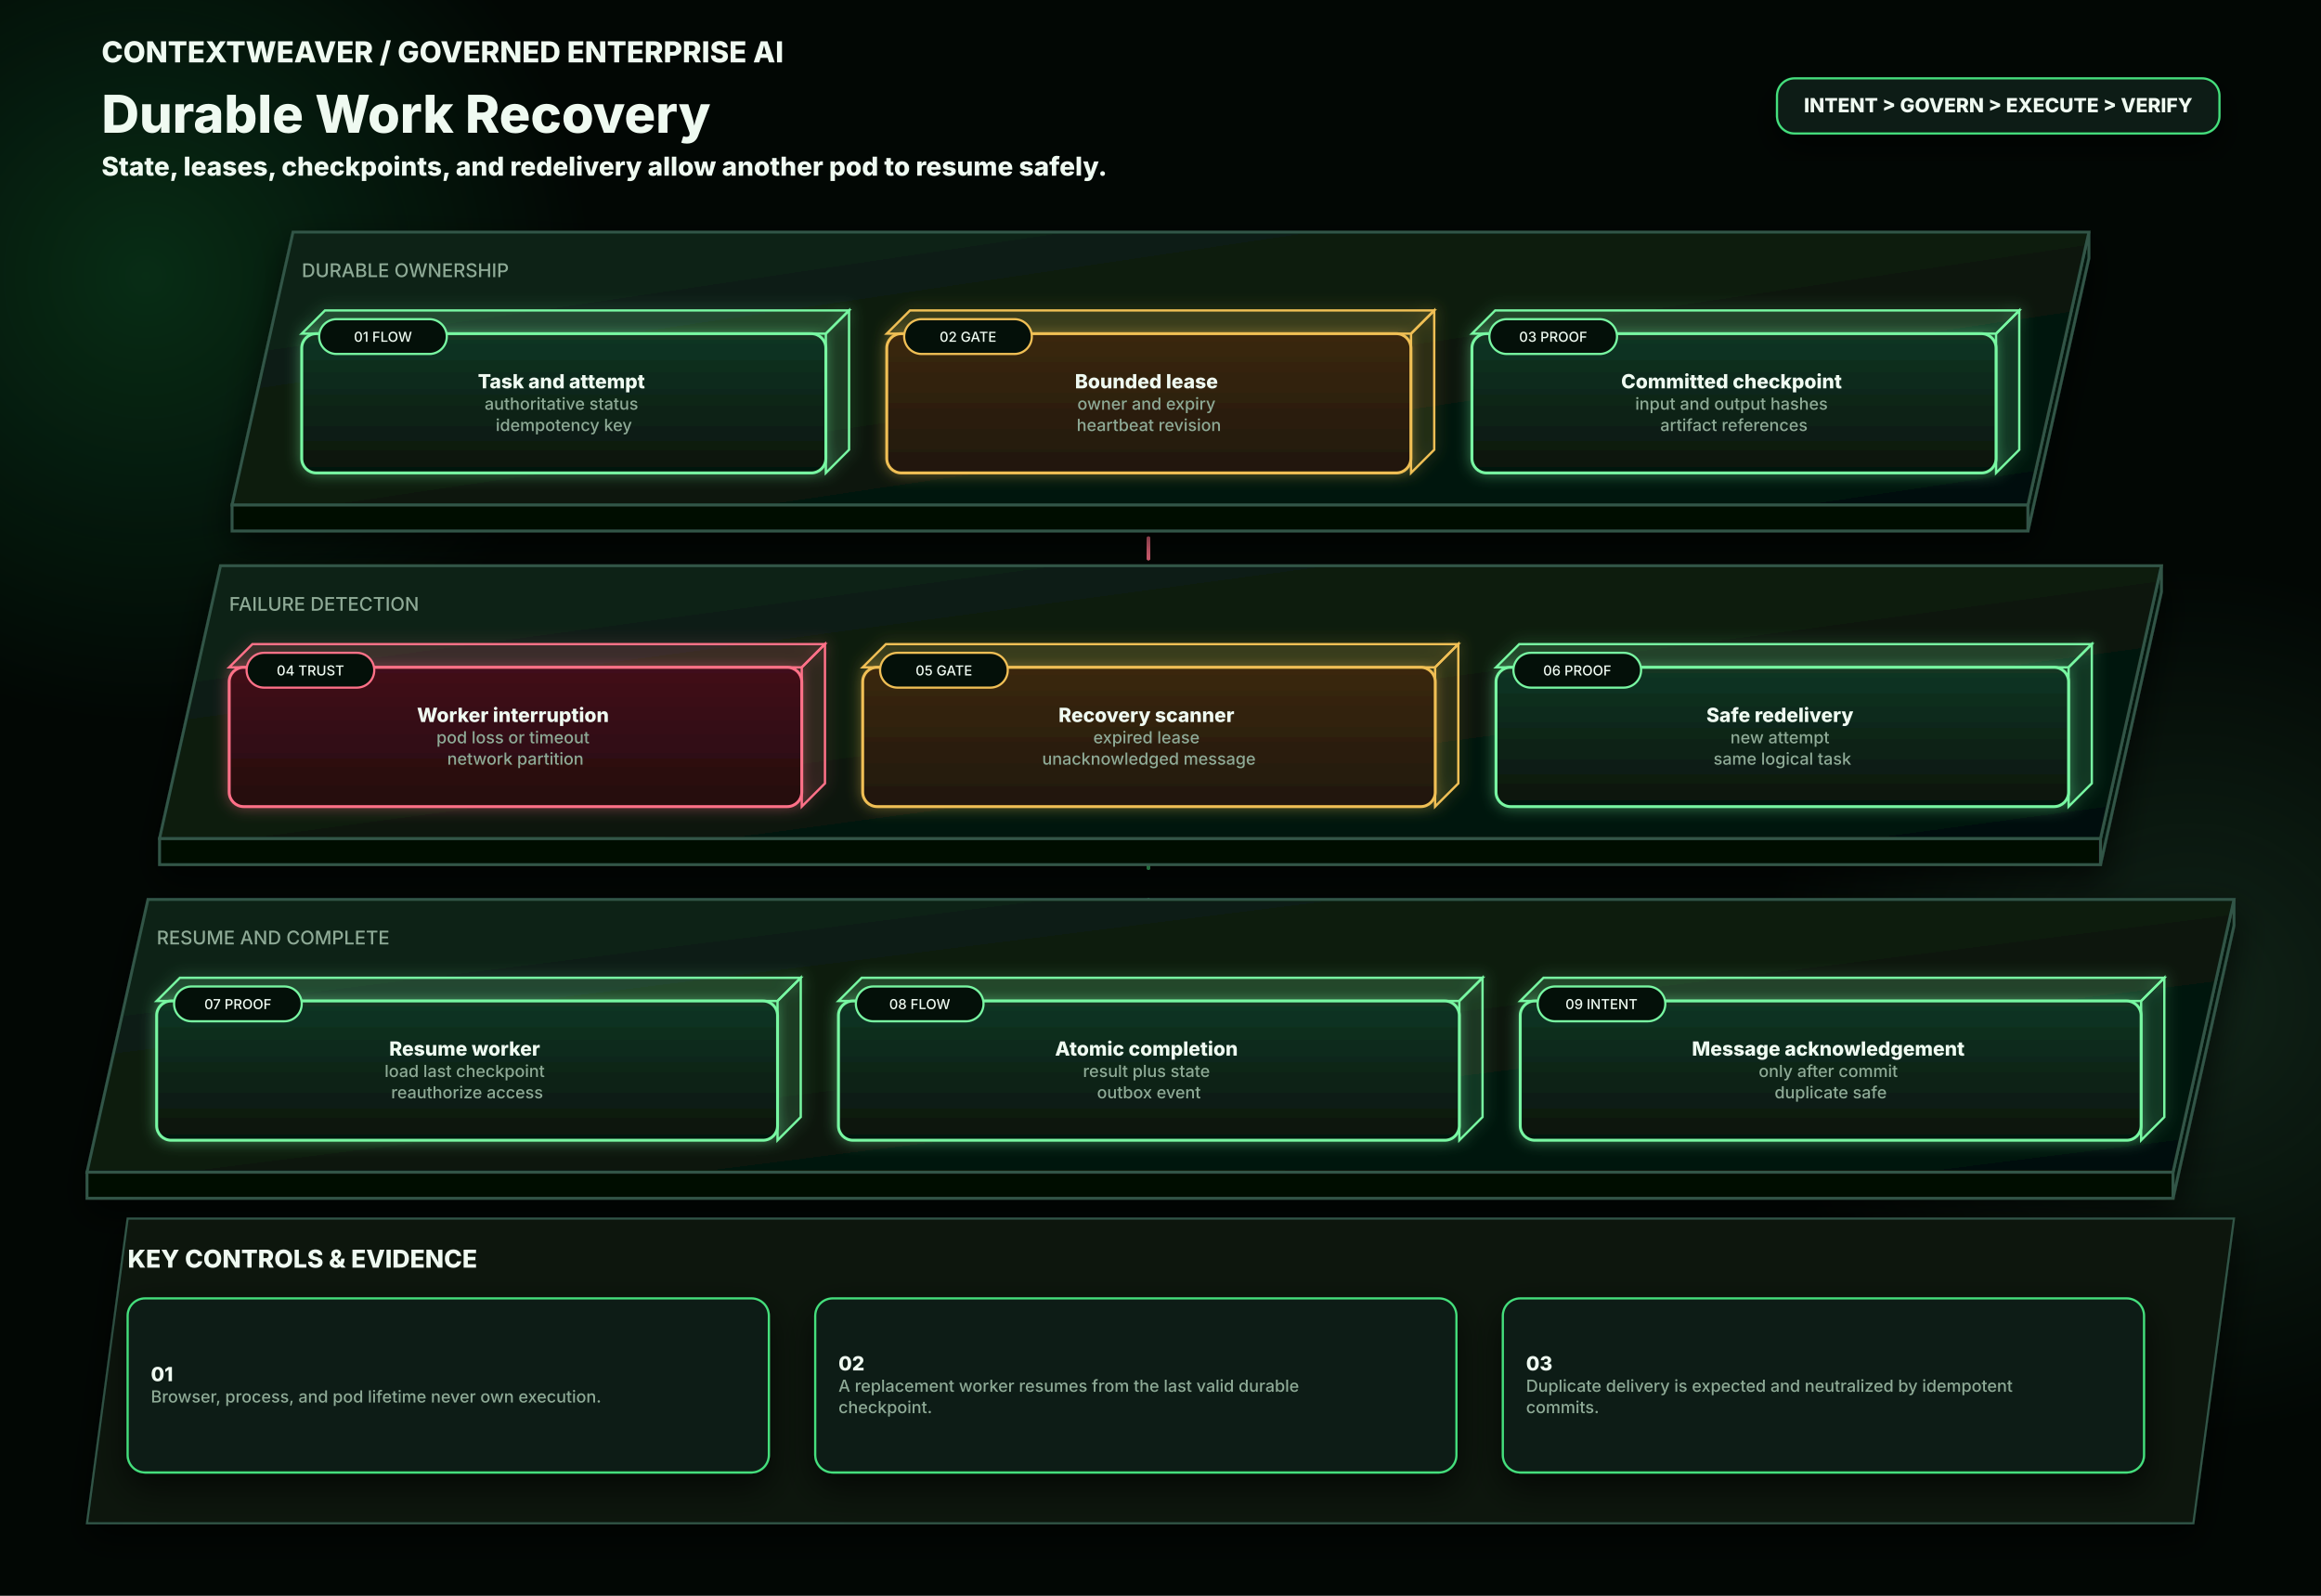
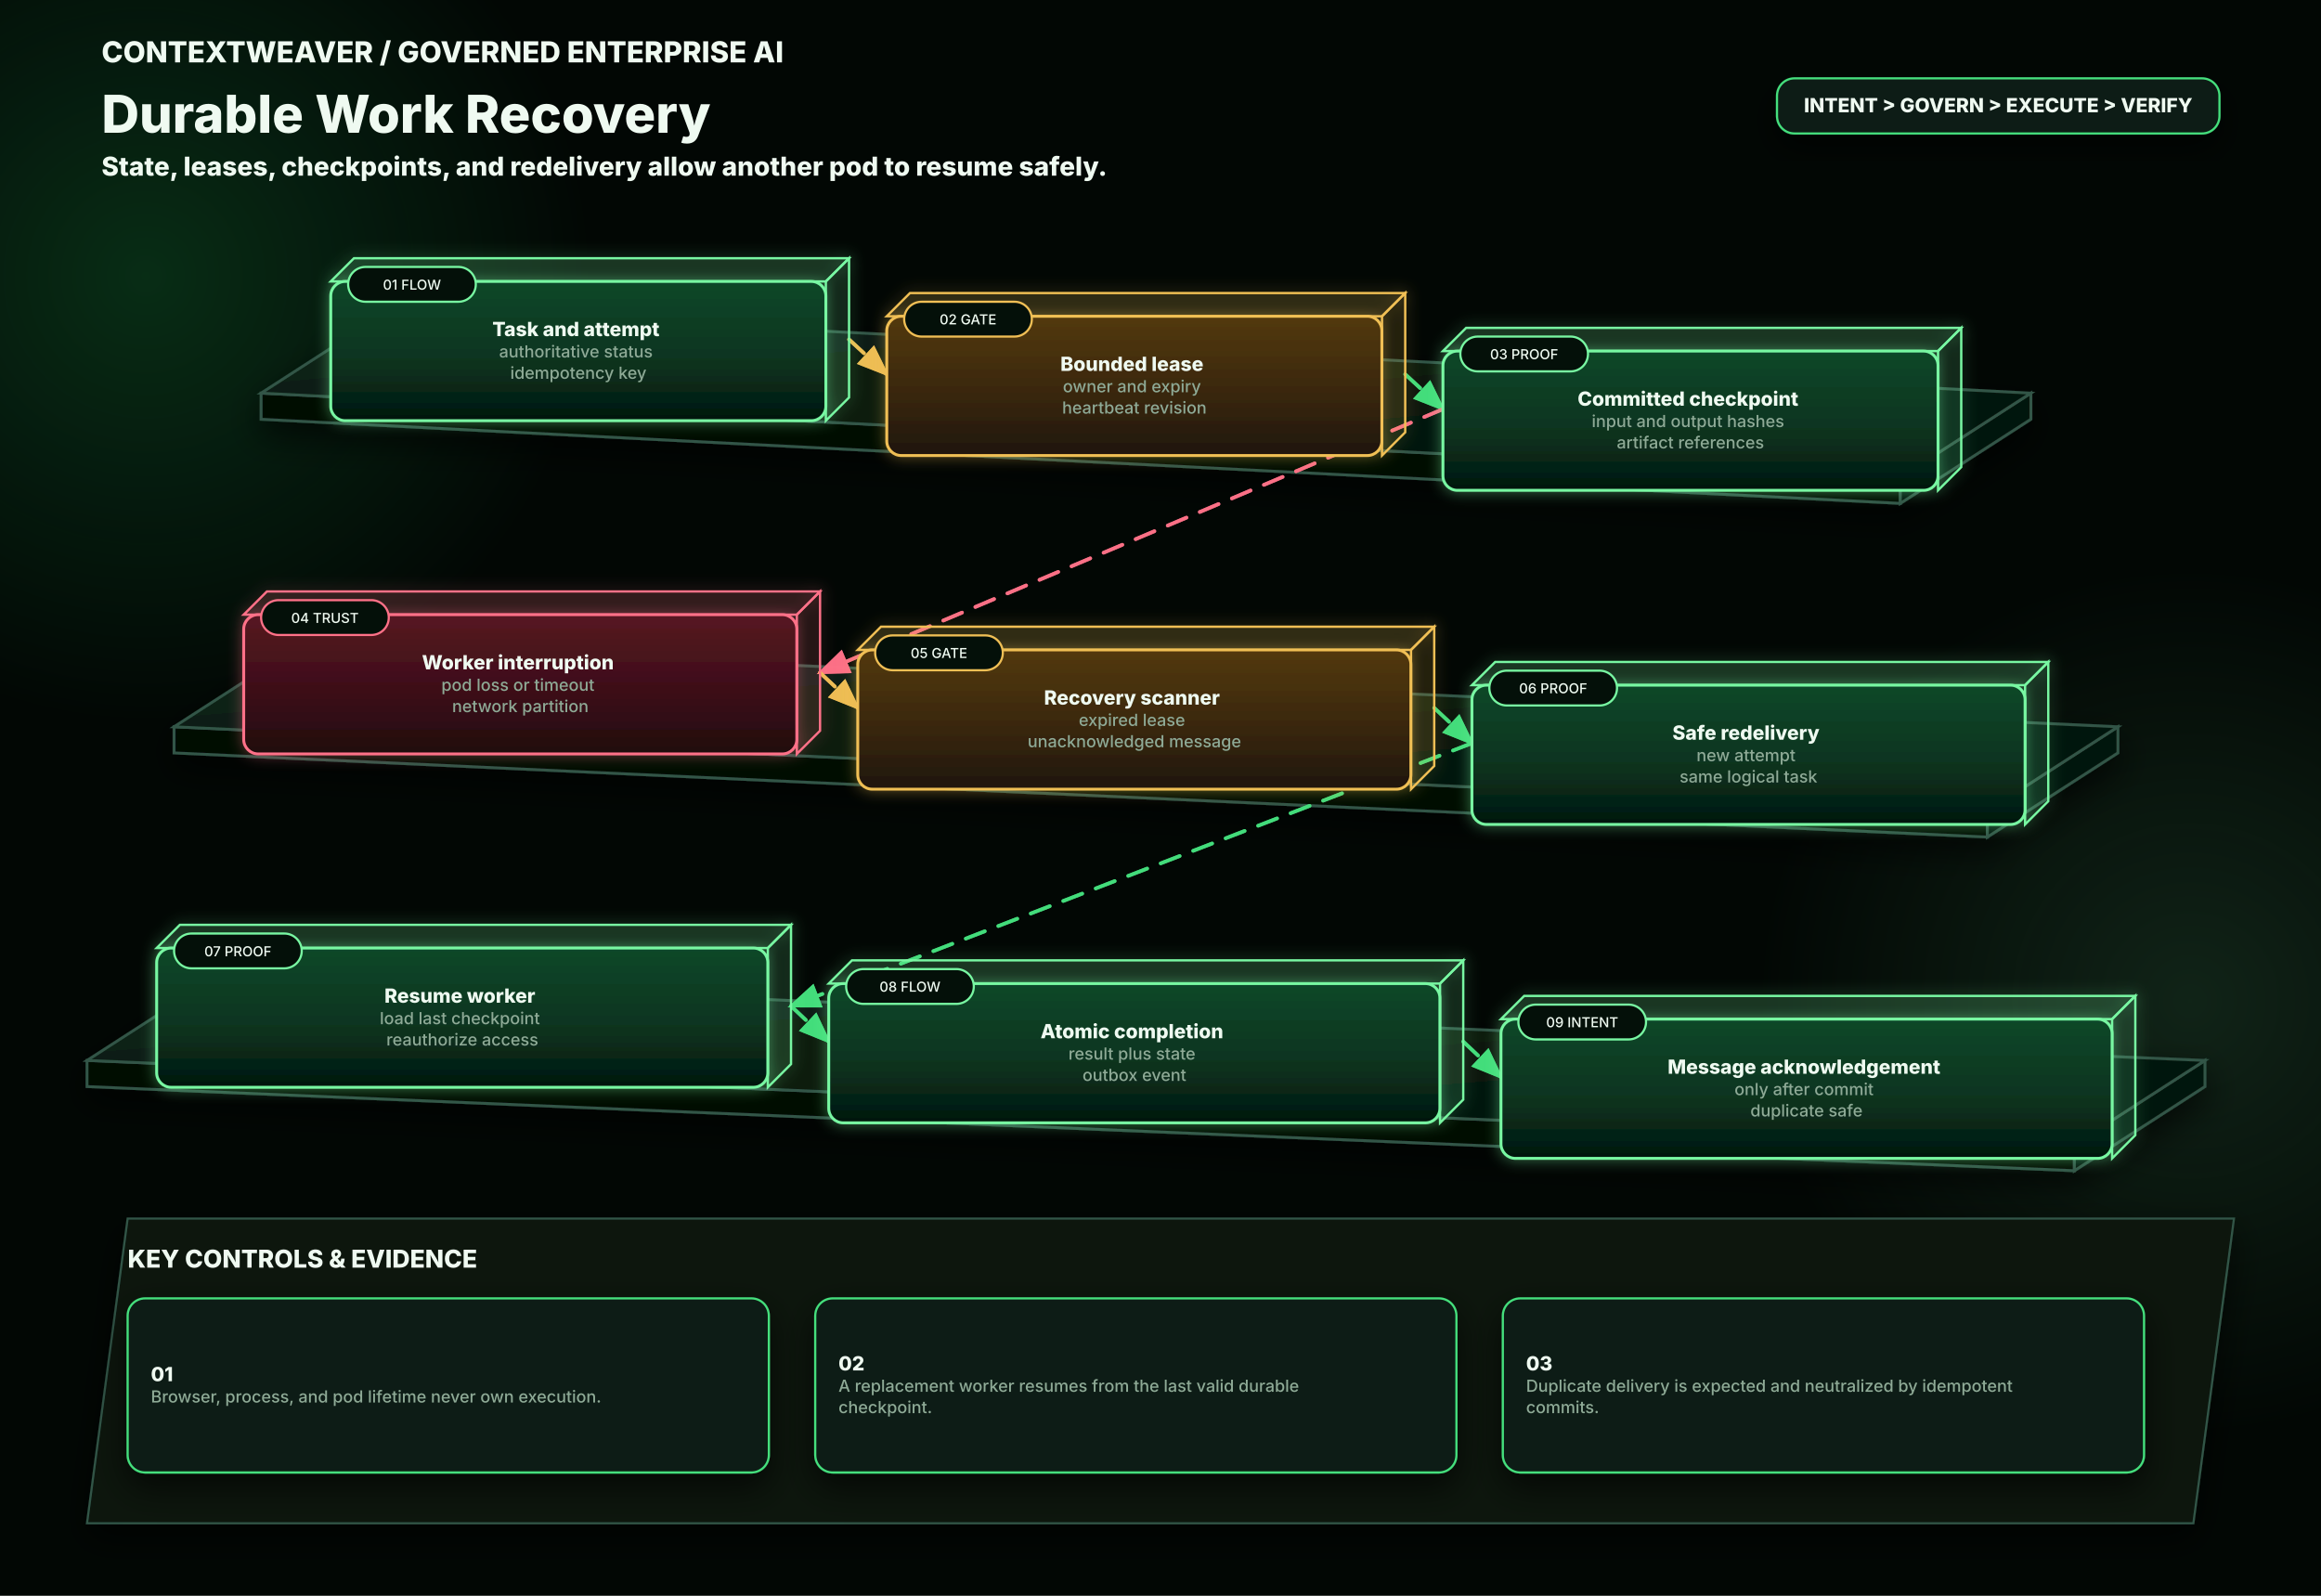
<svg xmlns="http://www.w3.org/2000/svg" width="1600" height="1100" viewBox="0 0 1600 1100" role="img" aria-label="Durable Work Recovery">
  <defs>
    <radialGradient id="ambient-left">
      <stop stop-color="#20d866" stop-opacity=".18" />
      <stop offset="1" stop-color="#20d866" stop-opacity="0" />
    </radialGradient>
    <radialGradient id="ambient-right">
      <stop stop-color="#78f7a2" stop-opacity=".12" />
      <stop offset="1" stop-color="#78f7a2" stop-opacity="0" />
    </radialGradient>
    <linearGradient id="platform-fill" x1="0" y1="0" x2="1" y2="1">
      <stop stop-color="#0b2415" />
      <stop offset="1" stop-color="#041009" />
    </linearGradient>
    <linearGradient id="card-green" x1="0" y1="0" x2="0" y2="1">
-       <stop stop-color="#123624" />
-       <stop offset="1" stop-color="#06140c" />
+       <stop stop-color="#0d4829" />
+       <stop offset=".58" stop-color="#09331f" />
+       <stop offset="1" stop-color="#04170e" />
    </linearGradient>
    <linearGradient id="card-amber" x1="0" y1="0" x2="0" y2="1">
-       <stop stop-color="#3b2808" />
-       <stop offset="1" stop-color="#201707" />
+       <stop stop-color="#53390c" />
+       <stop offset=".58" stop-color="#38260a" />
+       <stop offset="1" stop-color="#1f1607" />
    </linearGradient>
    <linearGradient id="card-red" x1="0" y1="0" x2="0" y2="1">
-       <stop stop-color="#42101a" />
-       <stop offset="1" stop-color="#24080d" />
+       <stop stop-color="#571521" />
+       <stop offset=".58" stop-color="#3b0f18" />
+       <stop offset="1" stop-color="#21080d" />
    </linearGradient>
    <filter id="shadow" x="-20%" y="-30%" width="150%" height="180%">
      <feDropShadow dx="0" dy="10" stdDeviation="12" flood-color="#000" flood-opacity=".65" />
    </filter>
    <filter id="glow-green" x="-40%" y="-60%" width="180%" height="220%">
      <feDropShadow dx="0" dy="0" stdDeviation="5" flood-color="#78f7a2" flood-opacity=".45" />
    </filter>
    <filter id="glow-amber" x="-40%" y="-60%" width="180%" height="220%">
      <feDropShadow dx="0" dy="0" stdDeviation="5" flood-color="#f0bf55" flood-opacity=".42" />
    </filter>
    <filter id="glow-red" x="-40%" y="-60%" width="180%" height="220%">
      <feDropShadow dx="0" dy="0" stdDeviation="5" flood-color="#ff7188" flood-opacity=".42" />
    </filter>
    <marker id="arrow-green" markerWidth="9" markerHeight="7" refX="8" refY="3.5" orient="auto">
      <path d="M0 0L9 3.5L0 7Z" fill="#44df7d" />
    </marker>
    <marker id="arrow-amber" markerWidth="9" markerHeight="7" refX="8" refY="3.5" orient="auto">
      <path d="M0 0L9 3.5L0 7Z" fill="#f0bf55" />
    </marker>
    <marker id="arrow-red" markerWidth="9" markerHeight="7" refX="8" refY="3.5" orient="auto">
      <path d="M0 0L9 3.5L0 7Z" fill="#ff7188" />
    </marker>
  </defs>
-   <style>.flow{stroke-dasharray:14 22;animation:cw-flow 3s linear infinite}@keyframes cw-flow{to{stroke-dashoffset:-72}}@media(prefers-reduced-motion:reduce){.flow{animation:none;stroke-dasharray:none}}</style>
+   <style>.flow{stroke-dasharray:14 10}</style>
  <rect width="1600" height="1100" fill="#020704" />
  <ellipse cx="100" cy="190" rx="310" ry="310" fill="url(#ambient-left)" />
  <ellipse cx="1510" cy="690" rx="300" ry="300" fill="url(#ambient-right)" />
-   <polyline class="flow" points="585.3,270.0 598.3,270.0 598.3,270.0 611.3,270.0" fill="none" stroke="#f0bf55" stroke-width="2.5" stroke-linecap="round" stroke-linejoin="round" marker-end="url(#arrow-amber)" opacity=".88" />
-   <polyline class="flow" points="585.3,270.0 598.3,270.0 598.3,270.0 611.3,270.0" fill="none" stroke="#f0bf55" stroke-width="2.5" stroke-linecap="round" stroke-linejoin="round" marker-end="url(#arrow-amber)" opacity=".88" />
-   <polyline class="flow" points="988.7,270.0 1001.7,270.0 1001.7,270.0 1014.7,270.0" fill="none" stroke="#44df7d" stroke-width="2.5" stroke-linecap="round" stroke-linejoin="round" marker-end="url(#arrow-green)" opacity=".88" />
-   <polyline class="flow" points="988.7,270.0 1001.7,270.0 1001.7,270.0 1014.7,270.0" fill="none" stroke="#44df7d" stroke-width="2.5" stroke-linecap="round" stroke-linejoin="round" marker-end="url(#arrow-green)" opacity=".88" />
-   <polyline class="flow" points="1014.7,270.0 791.7,270.0 791.7,500.0 568.7,500.0" fill="none" stroke="#ff7188" stroke-width="2.5" stroke-linecap="round" stroke-linejoin="round" marker-end="url(#arrow-red)" opacity=".88" />
-   <polyline class="flow" points="1014.7,270.0 791.7,270.0 791.7,500.0 568.7,500.0" fill="none" stroke="#ff7188" stroke-width="2.5" stroke-linecap="round" stroke-linejoin="round" marker-end="url(#arrow-red)" opacity=".88" />
-   <polyline class="flow" points="568.7,500.0 581.7,500.0 581.7,500.0 594.7,500.0" fill="none" stroke="#f0bf55" stroke-width="2.5" stroke-linecap="round" stroke-linejoin="round" marker-end="url(#arrow-amber)" opacity=".88" />
-   <polyline class="flow" points="568.7,500.0 581.7,500.0 581.7,500.0 594.7,500.0" fill="none" stroke="#f0bf55" stroke-width="2.5" stroke-linecap="round" stroke-linejoin="round" marker-end="url(#arrow-amber)" opacity=".88" />
-   <polyline class="flow" points="1005.3,500.0 1018.3,500.0 1018.3,500.0 1031.3,500.0" fill="none" stroke="#44df7d" stroke-width="2.5" stroke-linecap="round" stroke-linejoin="round" marker-end="url(#arrow-green)" opacity=".88" />
-   <polyline class="flow" points="1005.3,500.0 1018.3,500.0 1018.3,500.0 1031.3,500.0" fill="none" stroke="#44df7d" stroke-width="2.5" stroke-linecap="round" stroke-linejoin="round" marker-end="url(#arrow-green)" opacity=".88" />
-   <polyline class="flow" points="1031.3,500.0 791.7,500.0 791.7,730.0 552.0,730.0" fill="none" stroke="#44df7d" stroke-width="2.5" stroke-linecap="round" stroke-linejoin="round" marker-end="url(#arrow-green)" opacity=".88" />
-   <polyline class="flow" points="1031.3,500.0 791.7,500.0 791.7,730.0 552.0,730.0" fill="none" stroke="#44df7d" stroke-width="2.5" stroke-linecap="round" stroke-linejoin="round" marker-end="url(#arrow-green)" opacity=".88" />
-   <polyline class="flow" points="552.0,730.0 565.0,730.0 565.0,730.0 578.0,730.0" fill="none" stroke="#44df7d" stroke-width="2.5" stroke-linecap="round" stroke-linejoin="round" marker-end="url(#arrow-green)" opacity=".88" />
-   <polyline class="flow" points="552.0,730.0 565.0,730.0 565.0,730.0 578.0,730.0" fill="none" stroke="#44df7d" stroke-width="2.5" stroke-linecap="round" stroke-linejoin="round" marker-end="url(#arrow-green)" opacity=".88" />
-   <polyline class="flow" points="1022.0,730.0 1035.0,730.0 1035.0,730.0 1048.0,730.0" fill="none" stroke="#44df7d" stroke-width="2.5" stroke-linecap="round" stroke-linejoin="round" marker-end="url(#arrow-green)" opacity=".88" />
-   <polyline class="flow" points="1022.0,730.0 1035.0,730.0 1035.0,730.0 1048.0,730.0" fill="none" stroke="#44df7d" stroke-width="2.5" stroke-linecap="round" stroke-linejoin="round" marker-end="url(#arrow-green)" opacity=".88" />
-   <text text-anchor="start" font-family="Inter,Segoe UI,Arial,sans-serif">
-     <tspan x="70.0" y="43.0" font-size="20.0" font-weight="800" fill="#effaf1">CONTEXTWEAVER  /  GOVERNED ENTERPRISE AI</tspan>
+   <g filter="url(#shadow)">
+     <polygon points="180.0,271.0 1310.0,329.0 1310.0,347.0 180.0,289.0" fill="#020905" stroke="#315446" stroke-width="2" />
+     <polygon points="1310.0,329.0 1400.0,271.0 1400.0,289.0 1310.0,347.0" fill="#06140c" stroke="#315446" stroke-width="2" />
+     <polygon points="180.0,271.0 1310.0,329.0 1400.0,271.0 270.0,213.0" fill="url(#platform-fill)" stroke="#315446" stroke-width="2" />
+   </g>
+   <text text-anchor="start" font-family="Inter,Segoe UI,Arial,sans-serif">
+     <tspan x="282.0" y="208.0" font-size="13.0" font-weight="500" fill="#8eaa96">DURABLE OWNERSHIP</tspan>
+   </text>
+   <g filter="url(#shadow)">
+     <polygon points="120.0,501.0 1370.0,559.0 1370.0,577.0 120.0,519.0" fill="#020905" stroke="#315446" stroke-width="2" />
+     <polygon points="1370.0,559.0 1460.0,501.0 1460.0,519.0 1370.0,577.0" fill="#06140c" stroke="#315446" stroke-width="2" />
+     <polygon points="120.0,501.0 1370.0,559.0 1460.0,501.0 210.0,443.0" fill="url(#platform-fill)" stroke="#315446" stroke-width="2" />
+   </g>
+   <text text-anchor="start" font-family="Inter,Segoe UI,Arial,sans-serif">
+     <tspan x="222.0" y="438.0" font-size="13.0" font-weight="500" fill="#8eaa96">FAILURE DETECTION</tspan>
+   </text>
+   <g filter="url(#shadow)">
+     <polygon points="60.0,731.0 1430.0,789.0 1430.0,807.0 60.0,749.0" fill="#020905" stroke="#315446" stroke-width="2" />
+     <polygon points="1430.0,789.0 1520.0,731.0 1520.0,749.0 1430.0,807.0" fill="#06140c" stroke="#315446" stroke-width="2" />
+     <polygon points="60.0,731.0 1430.0,789.0 1520.0,731.0 150.0,673.0" fill="url(#platform-fill)" stroke="#315446" stroke-width="2" />
+   </g>
+   <text text-anchor="start" font-family="Inter,Segoe UI,Arial,sans-serif">
+     <tspan x="162.0" y="668.0" font-size="13.0" font-weight="500" fill="#8eaa96">RESUME AND COMPLETE</tspan>
+   </text>
+   <polyline class="flow" points="585.3,234.0 611.3,258.0" fill="none" stroke="#f0bf55" stroke-width="2.5" stroke-linecap="round" stroke-linejoin="round" marker-end="url(#arrow-amber)" opacity=".88" />
+   <polyline class="flow" points="585.3,234.0 611.3,258.0" fill="none" stroke="#f0bf55" stroke-width="2.5" stroke-linecap="round" stroke-linejoin="round" marker-end="url(#arrow-amber)" opacity=".88" />
+   <polyline class="flow" points="968.7,258.0 994.7,282.0" fill="none" stroke="#44df7d" stroke-width="2.5" stroke-linecap="round" stroke-linejoin="round" marker-end="url(#arrow-green)" opacity=".88" />
+   <polyline class="flow" points="968.7,258.0 994.7,282.0" fill="none" stroke="#44df7d" stroke-width="2.5" stroke-linecap="round" stroke-linejoin="round" marker-end="url(#arrow-green)" opacity=".88" />
+   <polyline class="flow" points="994.7,282.0 565.3,463.7" fill="none" stroke="#ff7188" stroke-width="2.5" stroke-linecap="round" stroke-linejoin="round" marker-end="url(#arrow-red)" opacity=".88" />
+   <polyline class="flow" points="994.7,282.0 565.3,463.7" fill="none" stroke="#ff7188" stroke-width="2.5" stroke-linecap="round" stroke-linejoin="round" marker-end="url(#arrow-red)" opacity=".88" />
+   <polyline class="flow" points="565.3,463.7 591.3,488.0" fill="none" stroke="#f0bf55" stroke-width="2.5" stroke-linecap="round" stroke-linejoin="round" marker-end="url(#arrow-amber)" opacity=".88" />
+   <polyline class="flow" points="565.3,463.7 591.3,488.0" fill="none" stroke="#f0bf55" stroke-width="2.5" stroke-linecap="round" stroke-linejoin="round" marker-end="url(#arrow-amber)" opacity=".88" />
+   <polyline class="flow" points="988.7,488.0 1014.7,512.3" fill="none" stroke="#44df7d" stroke-width="2.5" stroke-linecap="round" stroke-linejoin="round" marker-end="url(#arrow-green)" opacity=".88" />
+   <polyline class="flow" points="988.7,488.0 1014.7,512.3" fill="none" stroke="#44df7d" stroke-width="2.5" stroke-linecap="round" stroke-linejoin="round" marker-end="url(#arrow-green)" opacity=".88" />
+   <polyline class="flow" points="1014.7,512.3 545.3,693.5" fill="none" stroke="#44df7d" stroke-width="2.5" stroke-linecap="round" stroke-linejoin="round" marker-end="url(#arrow-green)" opacity=".88" />
+   <polyline class="flow" points="1014.7,512.3 545.3,693.5" fill="none" stroke="#44df7d" stroke-width="2.5" stroke-linecap="round" stroke-linejoin="round" marker-end="url(#arrow-green)" opacity=".88" />
+   <polyline class="flow" points="545.3,693.5 571.3,718.0" fill="none" stroke="#44df7d" stroke-width="2.5" stroke-linecap="round" stroke-linejoin="round" marker-end="url(#arrow-green)" opacity=".88" />
+   <polyline class="flow" points="545.3,693.5 571.3,718.0" fill="none" stroke="#44df7d" stroke-width="2.5" stroke-linecap="round" stroke-linejoin="round" marker-end="url(#arrow-green)" opacity=".88" />
+   <polyline class="flow" points="1008.7,718.0 1034.7,742.5" fill="none" stroke="#44df7d" stroke-width="2.5" stroke-linecap="round" stroke-linejoin="round" marker-end="url(#arrow-green)" opacity=".88" />
+   <polyline class="flow" points="1008.7,718.0 1034.7,742.5" fill="none" stroke="#44df7d" stroke-width="2.5" stroke-linecap="round" stroke-linejoin="round" marker-end="url(#arrow-green)" opacity=".88" />
+   <text text-anchor="start" font-family="Inter,Segoe UI,Arial,sans-serif">
+     <tspan x="70.0" y="43.0" font-size="20.0" font-weight="800" fill="#effaf1">CONTEXTWEAVER / GOVERNED ENTERPRISE AI</tspan>
  </text>
  <text text-anchor="start" font-family="Inter,Segoe UI,Arial,sans-serif">
    <tspan x="70.0" y="91.5" font-size="36.0" font-weight="800" fill="#effaf1">Durable Work Recovery</tspan>
  </text>
  <text text-anchor="start" font-family="Inter,Segoe UI,Arial,sans-serif">
    <tspan x="70.0" y="121.1" font-size="18.0" font-weight="800" fill="#effaf1">State, leases, checkpoints, and redelivery allow another pod to resume safely.</tspan>
  </text>
  <rect x="1225.0" y="54.0" width="305.0" height="38.0" rx="12" fill="#0b1d13" stroke="#44df7d" stroke-width="1.5" filter="url(#shadow)" />
  <text text-anchor="middle" font-family="Inter,Segoe UI,Arial,sans-serif">
-     <tspan x="1377.5" y="77.4" font-size="13.5" font-weight="800" fill="#effaf1">INTENT  &gt;  GOVERN  &gt;  EXECUTE  &gt;  VERIFY</tspan>
-   </text>
-   <g filter="url(#shadow)">
-     <polygon points="160.0,348.0 1398.0,348.0 1398.0,366.0 160.0,366.0" fill="#020905" stroke="#315446" stroke-width="2" />
-     <polygon points="1398.0,348.0 1440.0,160.0 1440.0,178.0 1398.0,366.0" fill="#06140c" stroke="#315446" stroke-width="2" />
-     <polygon points="202.0,160.0 1440.0,160.0 1398.0,348.0 160.0,348.0" fill="url(#platform-fill)" stroke="#315446" stroke-width="2" />
-   </g>
-   <text text-anchor="start" font-family="Inter,Segoe UI,Arial,sans-serif">
-     <tspan x="208.0" y="191.0" font-size="13.0" font-weight="500" fill="#8eaa96">DURABLE OWNERSHIP</tspan>
-   </text>
-   <g filter="url(#shadow)">
-     <polygon points="110.0,578.0 1448.0,578.0 1448.0,596.0 110.0,596.0" fill="#020905" stroke="#315446" stroke-width="2" />
-     <polygon points="1448.0,578.0 1490.0,390.0 1490.0,408.0 1448.0,596.0" fill="#06140c" stroke="#315446" stroke-width="2" />
-     <polygon points="152.0,390.0 1490.0,390.0 1448.0,578.0 110.0,578.0" fill="url(#platform-fill)" stroke="#315446" stroke-width="2" />
-   </g>
-   <text text-anchor="start" font-family="Inter,Segoe UI,Arial,sans-serif">
-     <tspan x="158.0" y="421.0" font-size="13.0" font-weight="500" fill="#8eaa96">FAILURE DETECTION</tspan>
-   </text>
-   <g filter="url(#shadow)">
-     <polygon points="60.0,808.0 1498.0,808.0 1498.0,826.0 60.0,826.0" fill="#020905" stroke="#315446" stroke-width="2" />
-     <polygon points="1498.0,808.0 1540.0,620.0 1540.0,638.0 1498.0,826.0" fill="#06140c" stroke="#315446" stroke-width="2" />
-     <polygon points="102.0,620.0 1540.0,620.0 1498.0,808.0 60.0,808.0" fill="url(#platform-fill)" stroke="#315446" stroke-width="2" />
-   </g>
-   <text text-anchor="start" font-family="Inter,Segoe UI,Arial,sans-serif">
-     <tspan x="108.0" y="651.0" font-size="13.0" font-weight="500" fill="#8eaa96">RESUME AND COMPLETE</tspan>
-   </text>
-   <g filter="url(#glow-green)">
-     <polygon points="208.0,230.0 224.0,214.0 585.3,214.0 569.3,230.0" fill="#78f7a2" fill-opacity=".12" stroke="#78f7a2" stroke-width="1.6" />
-     <polygon points="569.3,230.0 585.3,214.0 585.3,310.0 569.3,326.0" fill="#78f7a2" fill-opacity=".08" stroke="#78f7a2" stroke-width="1.6" />
-     <rect x="208.0" y="230.0" width="361.3" height="96.0" rx="10" fill="url(#card-green)" stroke="#78f7a2" stroke-width="2" />
-   </g>
-   <text text-anchor="middle" font-family="Inter,Segoe UI,Arial,sans-serif">
-     <tspan x="388.7" y="267.7" font-size="13.5" font-weight="800" fill="#effaf1">Task and attempt</tspan>
-     <tspan x="388.7" y="282.4" font-size="11.5" font-weight="500" fill="#8eaa96">authoritative status</tspan>
-     <tspan x="388.7" y="297.1" font-size="11.5" font-weight="500" fill="#8eaa96">idempotency key</tspan>
-   </text>
-   <rect x="220.0" y="220.0" width="88.0" height="24.0" rx="12.0" fill="#041009" stroke="#78f7a2" stroke-width="1.5" />
-   <text text-anchor="middle" font-family="Inter,Segoe UI,Arial,sans-serif">
-     <tspan x="264.0" y="235.6" font-size="9.5" font-weight="500" fill="#effaf1">01  FLOW</tspan>
+     <tspan x="1377.5" y="77.4" font-size="13.5" font-weight="800" fill="#effaf1">INTENT &gt; GOVERN &gt; EXECUTE &gt; VERIFY</tspan>
+   </text>
+   <g filter="url(#glow-green)">
+     <polygon points="228.0,194.0 244.0,178.0 585.3,178.0 569.3,194.0" fill="#78f7a2" fill-opacity=".12" stroke="#78f7a2" stroke-width="1.6" />
+     <polygon points="569.3,194.0 585.3,178.0 585.3,274.0 569.3,290.0" fill="#78f7a2" fill-opacity=".08" stroke="#78f7a2" stroke-width="1.6" />
+     <rect x="228.0" y="194.0" width="341.3" height="96.0" rx="10" fill="url(#card-green)" stroke="#78f7a2" stroke-width="2" />
+   </g>
+   <text text-anchor="middle" font-family="Inter,Segoe UI,Arial,sans-serif">
+     <tspan x="398.7" y="231.7" font-size="13.5" font-weight="800" fill="#effaf1">Task and attempt</tspan>
+     <tspan x="398.7" y="246.4" font-size="11.5" font-weight="500" fill="#8eaa96">authoritative status</tspan>
+     <tspan x="398.7" y="261.1" font-size="11.5" font-weight="500" fill="#8eaa96">idempotency key</tspan>
+   </text>
+   <rect x="240.0" y="184.0" width="88.0" height="24.0" rx="12.0" fill="#041009" stroke="#78f7a2" stroke-width="1.5" />
+   <text text-anchor="middle" font-family="Inter,Segoe UI,Arial,sans-serif">
+     <tspan x="284.0" y="199.7" font-size="9.5" font-weight="500" fill="#effaf1">01  FLOW</tspan>
  </text>
  <g filter="url(#glow-amber)">
-     <polygon points="611.3,230.0 627.3,214.0 988.7,214.0 972.7,230.0" fill="#f0bf55" fill-opacity=".12" stroke="#f0bf55" stroke-width="1.6" />
-     <polygon points="972.7,230.0 988.7,214.0 988.7,310.0 972.7,326.0" fill="#f0bf55" fill-opacity=".08" stroke="#f0bf55" stroke-width="1.6" />
-     <rect x="611.3" y="230.0" width="361.3" height="96.0" rx="10" fill="url(#card-amber)" stroke="#f0bf55" stroke-width="2" />
-   </g>
-   <text text-anchor="middle" font-family="Inter,Segoe UI,Arial,sans-serif">
-     <tspan x="792.0" y="267.7" font-size="13.5" font-weight="800" fill="#effaf1">Bounded lease</tspan>
-     <tspan x="792.0" y="282.4" font-size="11.5" font-weight="500" fill="#8eaa96">owner and expiry</tspan>
-     <tspan x="792.0" y="297.1" font-size="11.5" font-weight="500" fill="#8eaa96">heartbeat revision</tspan>
-   </text>
-   <rect x="623.3" y="220.0" width="88.0" height="24.0" rx="12.0" fill="#041009" stroke="#f0bf55" stroke-width="1.5" />
-   <text text-anchor="middle" font-family="Inter,Segoe UI,Arial,sans-serif">
-     <tspan x="667.3" y="235.6" font-size="9.5" font-weight="500" fill="#effaf1">02  GATE</tspan>
-   </text>
-   <g filter="url(#glow-green)">
-     <polygon points="1014.7,230.0 1030.7,214.0 1392.0,214.0 1376.0,230.0" fill="#78f7a2" fill-opacity=".12" stroke="#78f7a2" stroke-width="1.6" />
-     <polygon points="1376.0,230.0 1392.0,214.0 1392.0,310.0 1376.0,326.0" fill="#78f7a2" fill-opacity=".08" stroke="#78f7a2" stroke-width="1.6" />
-     <rect x="1014.7" y="230.0" width="361.3" height="96.0" rx="10" fill="url(#card-green)" stroke="#78f7a2" stroke-width="2" />
-   </g>
-   <text text-anchor="middle" font-family="Inter,Segoe UI,Arial,sans-serif">
-     <tspan x="1195.3" y="267.7" font-size="13.5" font-weight="800" fill="#effaf1">Committed checkpoint</tspan>
-     <tspan x="1195.3" y="282.4" font-size="11.5" font-weight="500" fill="#8eaa96">input and output hashes</tspan>
-     <tspan x="1195.3" y="297.1" font-size="11.5" font-weight="500" fill="#8eaa96">artifact references</tspan>
-   </text>
-   <rect x="1026.7" y="220.0" width="88.0" height="24.0" rx="12.0" fill="#041009" stroke="#78f7a2" stroke-width="1.5" />
-   <text text-anchor="middle" font-family="Inter,Segoe UI,Arial,sans-serif">
-     <tspan x="1070.7" y="235.6" font-size="9.5" font-weight="500" fill="#effaf1">03  PROOF</tspan>
+     <polygon points="611.3,218.0 627.3,202.0 968.7,202.0 952.7,218.0" fill="#f0bf55" fill-opacity=".12" stroke="#f0bf55" stroke-width="1.6" />
+     <polygon points="952.7,218.0 968.7,202.0 968.7,298.0 952.7,314.0" fill="#f0bf55" fill-opacity=".08" stroke="#f0bf55" stroke-width="1.6" />
+     <rect x="611.3" y="218.0" width="341.3" height="96.0" rx="10" fill="url(#card-amber)" stroke="#f0bf55" stroke-width="2" />
+   </g>
+   <text text-anchor="middle" font-family="Inter,Segoe UI,Arial,sans-serif">
+     <tspan x="782.0" y="255.7" font-size="13.5" font-weight="800" fill="#effaf1">Bounded lease</tspan>
+     <tspan x="782.0" y="270.4" font-size="11.5" font-weight="500" fill="#8eaa96">owner and expiry</tspan>
+     <tspan x="782.0" y="285.1" font-size="11.5" font-weight="500" fill="#8eaa96">heartbeat revision</tspan>
+   </text>
+   <rect x="623.3" y="208.0" width="88.0" height="24.0" rx="12.0" fill="#041009" stroke="#f0bf55" stroke-width="1.5" />
+   <text text-anchor="middle" font-family="Inter,Segoe UI,Arial,sans-serif">
+     <tspan x="667.3" y="223.6" font-size="9.5" font-weight="500" fill="#effaf1">02  GATE</tspan>
+   </text>
+   <g filter="url(#glow-green)">
+     <polygon points="994.7,242.0 1010.7,226.0 1352.0,226.0 1336.0,242.0" fill="#78f7a2" fill-opacity=".12" stroke="#78f7a2" stroke-width="1.6" />
+     <polygon points="1336.0,242.0 1352.0,226.0 1352.0,322.0 1336.0,338.0" fill="#78f7a2" fill-opacity=".08" stroke="#78f7a2" stroke-width="1.6" />
+     <rect x="994.7" y="242.0" width="341.3" height="96.0" rx="10" fill="url(#card-green)" stroke="#78f7a2" stroke-width="2" />
+   </g>
+   <text text-anchor="middle" font-family="Inter,Segoe UI,Arial,sans-serif">
+     <tspan x="1165.3" y="279.7" font-size="13.5" font-weight="800" fill="#effaf1">Committed checkpoint</tspan>
+     <tspan x="1165.3" y="294.4" font-size="11.5" font-weight="500" fill="#8eaa96">input and output hashes</tspan>
+     <tspan x="1165.3" y="309.1" font-size="11.5" font-weight="500" fill="#8eaa96">artifact references</tspan>
+   </text>
+   <rect x="1006.7" y="232.0" width="88.0" height="24.0" rx="12.0" fill="#041009" stroke="#78f7a2" stroke-width="1.5" />
+   <text text-anchor="middle" font-family="Inter,Segoe UI,Arial,sans-serif">
+     <tspan x="1050.7" y="247.6" font-size="9.5" font-weight="500" fill="#effaf1">03  PROOF</tspan>
  </text>
  <g filter="url(#glow-red)">
-     <polygon points="158.0,460.0 174.0,444.0 568.7,444.0 552.7,460.0" fill="#ff7188" fill-opacity=".12" stroke="#ff7188" stroke-width="1.6" />
-     <polygon points="552.7,460.0 568.7,444.0 568.7,540.0 552.7,556.0" fill="#ff7188" fill-opacity=".08" stroke="#ff7188" stroke-width="1.6" />
-     <rect x="158.0" y="460.0" width="394.7" height="96.0" rx="10" fill="url(#card-red)" stroke="#ff7188" stroke-width="2" />
-   </g>
-   <text text-anchor="middle" font-family="Inter,Segoe UI,Arial,sans-serif">
-     <tspan x="355.3" y="497.7" font-size="13.5" font-weight="800" fill="#effaf1">Worker interruption</tspan>
-     <tspan x="355.3" y="512.4" font-size="11.5" font-weight="500" fill="#8eaa96">pod loss or timeout</tspan>
-     <tspan x="355.3" y="527.1" font-size="11.5" font-weight="500" fill="#8eaa96">network partition</tspan>
-   </text>
-   <rect x="170.0" y="450.0" width="88.0" height="24.0" rx="12.0" fill="#041009" stroke="#ff7188" stroke-width="1.5" />
-   <text text-anchor="middle" font-family="Inter,Segoe UI,Arial,sans-serif">
-     <tspan x="214.0" y="465.6" font-size="9.5" font-weight="500" fill="#effaf1">04  TRUST</tspan>
+     <polygon points="168.0,423.7 184.0,407.7 565.3,407.7 549.3,423.7" fill="#ff7188" fill-opacity=".12" stroke="#ff7188" stroke-width="1.6" />
+     <polygon points="549.3,423.7 565.3,407.7 565.3,503.7 549.3,519.7" fill="#ff7188" fill-opacity=".08" stroke="#ff7188" stroke-width="1.6" />
+     <rect x="168.0" y="423.7" width="381.3" height="96.0" rx="10" fill="url(#card-red)" stroke="#ff7188" stroke-width="2" />
+   </g>
+   <text text-anchor="middle" font-family="Inter,Segoe UI,Arial,sans-serif">
+     <tspan x="358.7" y="461.4" font-size="13.5" font-weight="800" fill="#effaf1">Worker interruption</tspan>
+     <tspan x="358.7" y="476.2" font-size="11.5" font-weight="500" fill="#8eaa96">pod loss or timeout</tspan>
+     <tspan x="358.7" y="490.9" font-size="11.5" font-weight="500" fill="#8eaa96">network partition</tspan>
+   </text>
+   <rect x="180.0" y="413.7" width="88.0" height="24.0" rx="12.0" fill="#041009" stroke="#ff7188" stroke-width="1.5" />
+   <text text-anchor="middle" font-family="Inter,Segoe UI,Arial,sans-serif">
+     <tspan x="224.0" y="429.4" font-size="9.5" font-weight="500" fill="#effaf1">04  TRUST</tspan>
  </text>
  <g filter="url(#glow-amber)">
-     <polygon points="594.7,460.0 610.7,444.0 1005.3,444.0 989.3,460.0" fill="#f0bf55" fill-opacity=".12" stroke="#f0bf55" stroke-width="1.6" />
-     <polygon points="989.3,460.0 1005.3,444.0 1005.3,540.0 989.3,556.0" fill="#f0bf55" fill-opacity=".08" stroke="#f0bf55" stroke-width="1.6" />
-     <rect x="594.7" y="460.0" width="394.7" height="96.0" rx="10" fill="url(#card-amber)" stroke="#f0bf55" stroke-width="2" />
-   </g>
-   <text text-anchor="middle" font-family="Inter,Segoe UI,Arial,sans-serif">
-     <tspan x="792.0" y="497.7" font-size="13.5" font-weight="800" fill="#effaf1">Recovery scanner</tspan>
-     <tspan x="792.0" y="512.4" font-size="11.5" font-weight="500" fill="#8eaa96">expired lease</tspan>
-     <tspan x="792.0" y="527.1" font-size="11.5" font-weight="500" fill="#8eaa96">unacknowledged message</tspan>
-   </text>
-   <rect x="606.7" y="450.0" width="88.0" height="24.0" rx="12.0" fill="#041009" stroke="#f0bf55" stroke-width="1.5" />
-   <text text-anchor="middle" font-family="Inter,Segoe UI,Arial,sans-serif">
-     <tspan x="650.7" y="465.6" font-size="9.5" font-weight="500" fill="#effaf1">05  GATE</tspan>
-   </text>
-   <g filter="url(#glow-green)">
-     <polygon points="1031.3,460.0 1047.3,444.0 1442.0,444.0 1426.0,460.0" fill="#78f7a2" fill-opacity=".12" stroke="#78f7a2" stroke-width="1.6" />
-     <polygon points="1426.0,460.0 1442.0,444.0 1442.0,540.0 1426.0,556.0" fill="#78f7a2" fill-opacity=".08" stroke="#78f7a2" stroke-width="1.6" />
-     <rect x="1031.3" y="460.0" width="394.7" height="96.0" rx="10" fill="url(#card-green)" stroke="#78f7a2" stroke-width="2" />
-   </g>
-   <text text-anchor="middle" font-family="Inter,Segoe UI,Arial,sans-serif">
-     <tspan x="1228.7" y="497.7" font-size="13.5" font-weight="800" fill="#effaf1">Safe redelivery</tspan>
-     <tspan x="1228.7" y="512.4" font-size="11.5" font-weight="500" fill="#8eaa96">new attempt</tspan>
-     <tspan x="1228.7" y="527.1" font-size="11.5" font-weight="500" fill="#8eaa96">same logical task</tspan>
-   </text>
-   <rect x="1043.3" y="450.0" width="88.0" height="24.0" rx="12.0" fill="#041009" stroke="#78f7a2" stroke-width="1.5" />
-   <text text-anchor="middle" font-family="Inter,Segoe UI,Arial,sans-serif">
-     <tspan x="1087.3" y="465.6" font-size="9.5" font-weight="500" fill="#effaf1">06  PROOF</tspan>
-   </text>
-   <g filter="url(#glow-green)">
-     <polygon points="108.0,690.0 124.0,674.0 552.0,674.0 536.0,690.0" fill="#78f7a2" fill-opacity=".12" stroke="#78f7a2" stroke-width="1.6" />
-     <polygon points="536.0,690.0 552.0,674.0 552.0,770.0 536.0,786.0" fill="#78f7a2" fill-opacity=".08" stroke="#78f7a2" stroke-width="1.6" />
-     <rect x="108.0" y="690.0" width="428.0" height="96.0" rx="10" fill="url(#card-green)" stroke="#78f7a2" stroke-width="2" />
-   </g>
-   <text text-anchor="middle" font-family="Inter,Segoe UI,Arial,sans-serif">
-     <tspan x="322.0" y="727.7" font-size="13.5" font-weight="800" fill="#effaf1">Resume worker</tspan>
-     <tspan x="322.0" y="742.4" font-size="11.5" font-weight="500" fill="#8eaa96">load last checkpoint</tspan>
-     <tspan x="322.0" y="757.1" font-size="11.5" font-weight="500" fill="#8eaa96">reauthorize access</tspan>
-   </text>
-   <rect x="120.0" y="680.0" width="88.0" height="24.0" rx="12.0" fill="#041009" stroke="#78f7a2" stroke-width="1.5" />
-   <text text-anchor="middle" font-family="Inter,Segoe UI,Arial,sans-serif">
-     <tspan x="164.0" y="695.6" font-size="9.5" font-weight="500" fill="#effaf1">07  PROOF</tspan>
-   </text>
-   <g filter="url(#glow-green)">
-     <polygon points="578.0,690.0 594.0,674.0 1022.0,674.0 1006.0,690.0" fill="#78f7a2" fill-opacity=".12" stroke="#78f7a2" stroke-width="1.6" />
-     <polygon points="1006.0,690.0 1022.0,674.0 1022.0,770.0 1006.0,786.0" fill="#78f7a2" fill-opacity=".08" stroke="#78f7a2" stroke-width="1.6" />
-     <rect x="578.0" y="690.0" width="428.0" height="96.0" rx="10" fill="url(#card-green)" stroke="#78f7a2" stroke-width="2" />
-   </g>
-   <text text-anchor="middle" font-family="Inter,Segoe UI,Arial,sans-serif">
-     <tspan x="792.0" y="727.7" font-size="13.5" font-weight="800" fill="#effaf1">Atomic completion</tspan>
-     <tspan x="792.0" y="742.4" font-size="11.5" font-weight="500" fill="#8eaa96">result plus state</tspan>
-     <tspan x="792.0" y="757.1" font-size="11.5" font-weight="500" fill="#8eaa96">outbox event</tspan>
-   </text>
-   <rect x="590.0" y="680.0" width="88.0" height="24.0" rx="12.0" fill="#041009" stroke="#78f7a2" stroke-width="1.5" />
-   <text text-anchor="middle" font-family="Inter,Segoe UI,Arial,sans-serif">
-     <tspan x="634.0" y="695.6" font-size="9.5" font-weight="500" fill="#effaf1">08  FLOW</tspan>
-   </text>
-   <g filter="url(#glow-green)">
-     <polygon points="1048.0,690.0 1064.0,674.0 1492.0,674.0 1476.0,690.0" fill="#78f7a2" fill-opacity=".12" stroke="#78f7a2" stroke-width="1.6" />
-     <polygon points="1476.0,690.0 1492.0,674.0 1492.0,770.0 1476.0,786.0" fill="#78f7a2" fill-opacity=".08" stroke="#78f7a2" stroke-width="1.6" />
-     <rect x="1048.0" y="690.0" width="428.0" height="96.0" rx="10" fill="url(#card-green)" stroke="#78f7a2" stroke-width="2" />
-   </g>
-   <text text-anchor="middle" font-family="Inter,Segoe UI,Arial,sans-serif">
-     <tspan x="1262.0" y="727.7" font-size="13.5" font-weight="800" fill="#effaf1">Message acknowledgement</tspan>
-     <tspan x="1262.0" y="742.4" font-size="11.5" font-weight="500" fill="#8eaa96">only after commit</tspan>
-     <tspan x="1262.0" y="757.1" font-size="11.5" font-weight="500" fill="#8eaa96">duplicate safe</tspan>
-   </text>
-   <rect x="1060.0" y="680.0" width="88.0" height="24.0" rx="12.0" fill="#041009" stroke="#78f7a2" stroke-width="1.5" />
-   <text text-anchor="middle" font-family="Inter,Segoe UI,Arial,sans-serif">
-     <tspan x="1104.0" y="695.6" font-size="9.5" font-weight="500" fill="#effaf1">09  INTENT</tspan>
+     <polygon points="591.3,448.0 607.3,432.0 988.7,432.0 972.7,448.0" fill="#f0bf55" fill-opacity=".12" stroke="#f0bf55" stroke-width="1.6" />
+     <polygon points="972.7,448.0 988.7,432.0 988.7,528.0 972.7,544.0" fill="#f0bf55" fill-opacity=".08" stroke="#f0bf55" stroke-width="1.6" />
+     <rect x="591.3" y="448.0" width="381.3" height="96.0" rx="10" fill="url(#card-amber)" stroke="#f0bf55" stroke-width="2" />
+   </g>
+   <text text-anchor="middle" font-family="Inter,Segoe UI,Arial,sans-serif">
+     <tspan x="782.0" y="485.7" font-size="13.5" font-weight="800" fill="#effaf1">Recovery scanner</tspan>
+     <tspan x="782.0" y="500.4" font-size="11.5" font-weight="500" fill="#8eaa96">expired lease</tspan>
+     <tspan x="782.0" y="515.1" font-size="11.5" font-weight="500" fill="#8eaa96">unacknowledged message</tspan>
+   </text>
+   <rect x="603.3" y="438.0" width="88.0" height="24.0" rx="12.0" fill="#041009" stroke="#f0bf55" stroke-width="1.5" />
+   <text text-anchor="middle" font-family="Inter,Segoe UI,Arial,sans-serif">
+     <tspan x="647.3" y="453.6" font-size="9.5" font-weight="500" fill="#effaf1">05  GATE</tspan>
+   </text>
+   <g filter="url(#glow-green)">
+     <polygon points="1014.7,472.3 1030.7,456.3 1412.0,456.3 1396.0,472.3" fill="#78f7a2" fill-opacity=".12" stroke="#78f7a2" stroke-width="1.6" />
+     <polygon points="1396.0,472.3 1412.0,456.3 1412.0,552.3 1396.0,568.3" fill="#78f7a2" fill-opacity=".08" stroke="#78f7a2" stroke-width="1.6" />
+     <rect x="1014.7" y="472.3" width="381.3" height="96.0" rx="10" fill="url(#card-green)" stroke="#78f7a2" stroke-width="2" />
+   </g>
+   <text text-anchor="middle" font-family="Inter,Segoe UI,Arial,sans-serif">
+     <tspan x="1205.3" y="509.9" font-size="13.5" font-weight="800" fill="#effaf1">Safe redelivery</tspan>
+     <tspan x="1205.3" y="524.7" font-size="11.5" font-weight="500" fill="#8eaa96">new attempt</tspan>
+     <tspan x="1205.3" y="539.4" font-size="11.5" font-weight="500" fill="#8eaa96">same logical task</tspan>
+   </text>
+   <rect x="1026.7" y="462.3" width="88.0" height="24.0" rx="12.0" fill="#041009" stroke="#78f7a2" stroke-width="1.5" />
+   <text text-anchor="middle" font-family="Inter,Segoe UI,Arial,sans-serif">
+     <tspan x="1070.7" y="477.9" font-size="9.5" font-weight="500" fill="#effaf1">06  PROOF</tspan>
+   </text>
+   <g filter="url(#glow-green)">
+     <polygon points="108.0,653.5 124.0,637.5 545.3,637.5 529.3,653.5" fill="#78f7a2" fill-opacity=".12" stroke="#78f7a2" stroke-width="1.6" />
+     <polygon points="529.3,653.5 545.3,637.5 545.3,733.5 529.3,749.5" fill="#78f7a2" fill-opacity=".08" stroke="#78f7a2" stroke-width="1.6" />
+     <rect x="108.0" y="653.5" width="421.3" height="96.0" rx="10" fill="url(#card-green)" stroke="#78f7a2" stroke-width="2" />
+   </g>
+   <text text-anchor="middle" font-family="Inter,Segoe UI,Arial,sans-serif">
+     <tspan x="318.7" y="691.2" font-size="13.5" font-weight="800" fill="#effaf1">Resume worker</tspan>
+     <tspan x="318.7" y="706.0" font-size="11.5" font-weight="500" fill="#8eaa96">load last checkpoint</tspan>
+     <tspan x="318.7" y="720.7" font-size="11.5" font-weight="500" fill="#8eaa96">reauthorize access</tspan>
+   </text>
+   <rect x="120.0" y="643.5" width="88.0" height="24.0" rx="12.0" fill="#041009" stroke="#78f7a2" stroke-width="1.5" />
+   <text text-anchor="middle" font-family="Inter,Segoe UI,Arial,sans-serif">
+     <tspan x="164.0" y="659.2" font-size="9.5" font-weight="500" fill="#effaf1">07  PROOF</tspan>
+   </text>
+   <g filter="url(#glow-green)">
+     <polygon points="571.3,678.0 587.3,662.0 1008.7,662.0 992.7,678.0" fill="#78f7a2" fill-opacity=".12" stroke="#78f7a2" stroke-width="1.6" />
+     <polygon points="992.7,678.0 1008.7,662.0 1008.7,758.0 992.7,774.0" fill="#78f7a2" fill-opacity=".08" stroke="#78f7a2" stroke-width="1.6" />
+     <rect x="571.3" y="678.0" width="421.3" height="96.0" rx="10" fill="url(#card-green)" stroke="#78f7a2" stroke-width="2" />
+   </g>
+   <text text-anchor="middle" font-family="Inter,Segoe UI,Arial,sans-serif">
+     <tspan x="782.0" y="715.7" font-size="13.5" font-weight="800" fill="#effaf1">Atomic completion</tspan>
+     <tspan x="782.0" y="730.4" font-size="11.5" font-weight="500" fill="#8eaa96">result plus state</tspan>
+     <tspan x="782.0" y="745.1" font-size="11.5" font-weight="500" fill="#8eaa96">outbox event</tspan>
+   </text>
+   <rect x="583.3" y="668.0" width="88.0" height="24.0" rx="12.0" fill="#041009" stroke="#78f7a2" stroke-width="1.5" />
+   <text text-anchor="middle" font-family="Inter,Segoe UI,Arial,sans-serif">
+     <tspan x="627.3" y="683.6" font-size="9.5" font-weight="500" fill="#effaf1">08  FLOW</tspan>
+   </text>
+   <g filter="url(#glow-green)">
+     <polygon points="1034.7,702.5 1050.7,686.5 1472.0,686.5 1456.0,702.5" fill="#78f7a2" fill-opacity=".12" stroke="#78f7a2" stroke-width="1.6" />
+     <polygon points="1456.0,702.5 1472.0,686.5 1472.0,782.5 1456.0,798.5" fill="#78f7a2" fill-opacity=".08" stroke="#78f7a2" stroke-width="1.6" />
+     <rect x="1034.7" y="702.5" width="421.3" height="96.0" rx="10" fill="url(#card-green)" stroke="#78f7a2" stroke-width="2" />
+   </g>
+   <text text-anchor="middle" font-family="Inter,Segoe UI,Arial,sans-serif">
+     <tspan x="1245.3" y="740.2" font-size="13.5" font-weight="800" fill="#effaf1">Message acknowledgement</tspan>
+     <tspan x="1245.3" y="754.9" font-size="11.5" font-weight="500" fill="#8eaa96">only after commit</tspan>
+     <tspan x="1245.3" y="769.6" font-size="11.5" font-weight="500" fill="#8eaa96">duplicate safe</tspan>
+   </text>
+   <rect x="1046.7" y="692.5" width="88.0" height="24.0" rx="12.0" fill="#041009" stroke="#78f7a2" stroke-width="1.5" />
+   <text text-anchor="middle" font-family="Inter,Segoe UI,Arial,sans-serif">
+     <tspan x="1090.7" y="708.1" font-size="9.5" font-weight="500" fill="#effaf1">09  INTENT</tspan>
  </text>
  <polygon points="88.0,840.0 1540.0,840.0 1512.0,1050.0 60.0,1050.0" fill="#07130d" stroke="#315446" stroke-width="1.5" filter="url(#shadow)" />
  <text text-anchor="start" font-family="Inter,Segoe UI,Arial,sans-serif">
    <tspan x="88.0" y="873.8" font-size="17.0" font-weight="800" fill="#effaf1">KEY CONTROLS &amp; EVIDENCE</tspan>
  </text>
  <rect x="88.0" y="895.0" width="442.0" height="120.0" rx="12" fill="#0b1d13" stroke="#44df7d" stroke-width="1.5" filter="url(#shadow)" />
  <text text-anchor="start" font-family="Inter,Segoe UI,Arial,sans-serif">
    <tspan x="104.0" y="952.1" font-size="13.5" font-weight="800" fill="#effaf1">01</tspan>
    <tspan x="104.0" y="966.8" font-size="11.5" font-weight="500" fill="#8eaa96">Browser, process, and pod lifetime never own execution.</tspan>
  </text>
  <rect x="562.0" y="895.0" width="442.0" height="120.0" rx="12" fill="#0b1d13" stroke="#44df7d" stroke-width="1.5" filter="url(#shadow)" />
  <text text-anchor="start" font-family="Inter,Segoe UI,Arial,sans-serif">
    <tspan x="578.0" y="944.7" font-size="13.5" font-weight="800" fill="#effaf1">02</tspan>
    <tspan x="578.0" y="959.4" font-size="11.5" font-weight="500" fill="#8eaa96">A replacement worker resumes from the last valid durable</tspan>
    <tspan x="578.0" y="974.1" font-size="11.5" font-weight="500" fill="#8eaa96">checkpoint.</tspan>
  </text>
  <rect x="1036.0" y="895.0" width="442.0" height="120.0" rx="12" fill="#0b1d13" stroke="#44df7d" stroke-width="1.5" filter="url(#shadow)" />
  <text text-anchor="start" font-family="Inter,Segoe UI,Arial,sans-serif">
    <tspan x="1052.0" y="944.7" font-size="13.5" font-weight="800" fill="#effaf1">03</tspan>
    <tspan x="1052.0" y="959.4" font-size="11.5" font-weight="500" fill="#8eaa96">Duplicate delivery is expected and neutralized by idempotent</tspan>
    <tspan x="1052.0" y="974.1" font-size="11.5" font-weight="500" fill="#8eaa96">commits.</tspan>
  </text>
</svg>
